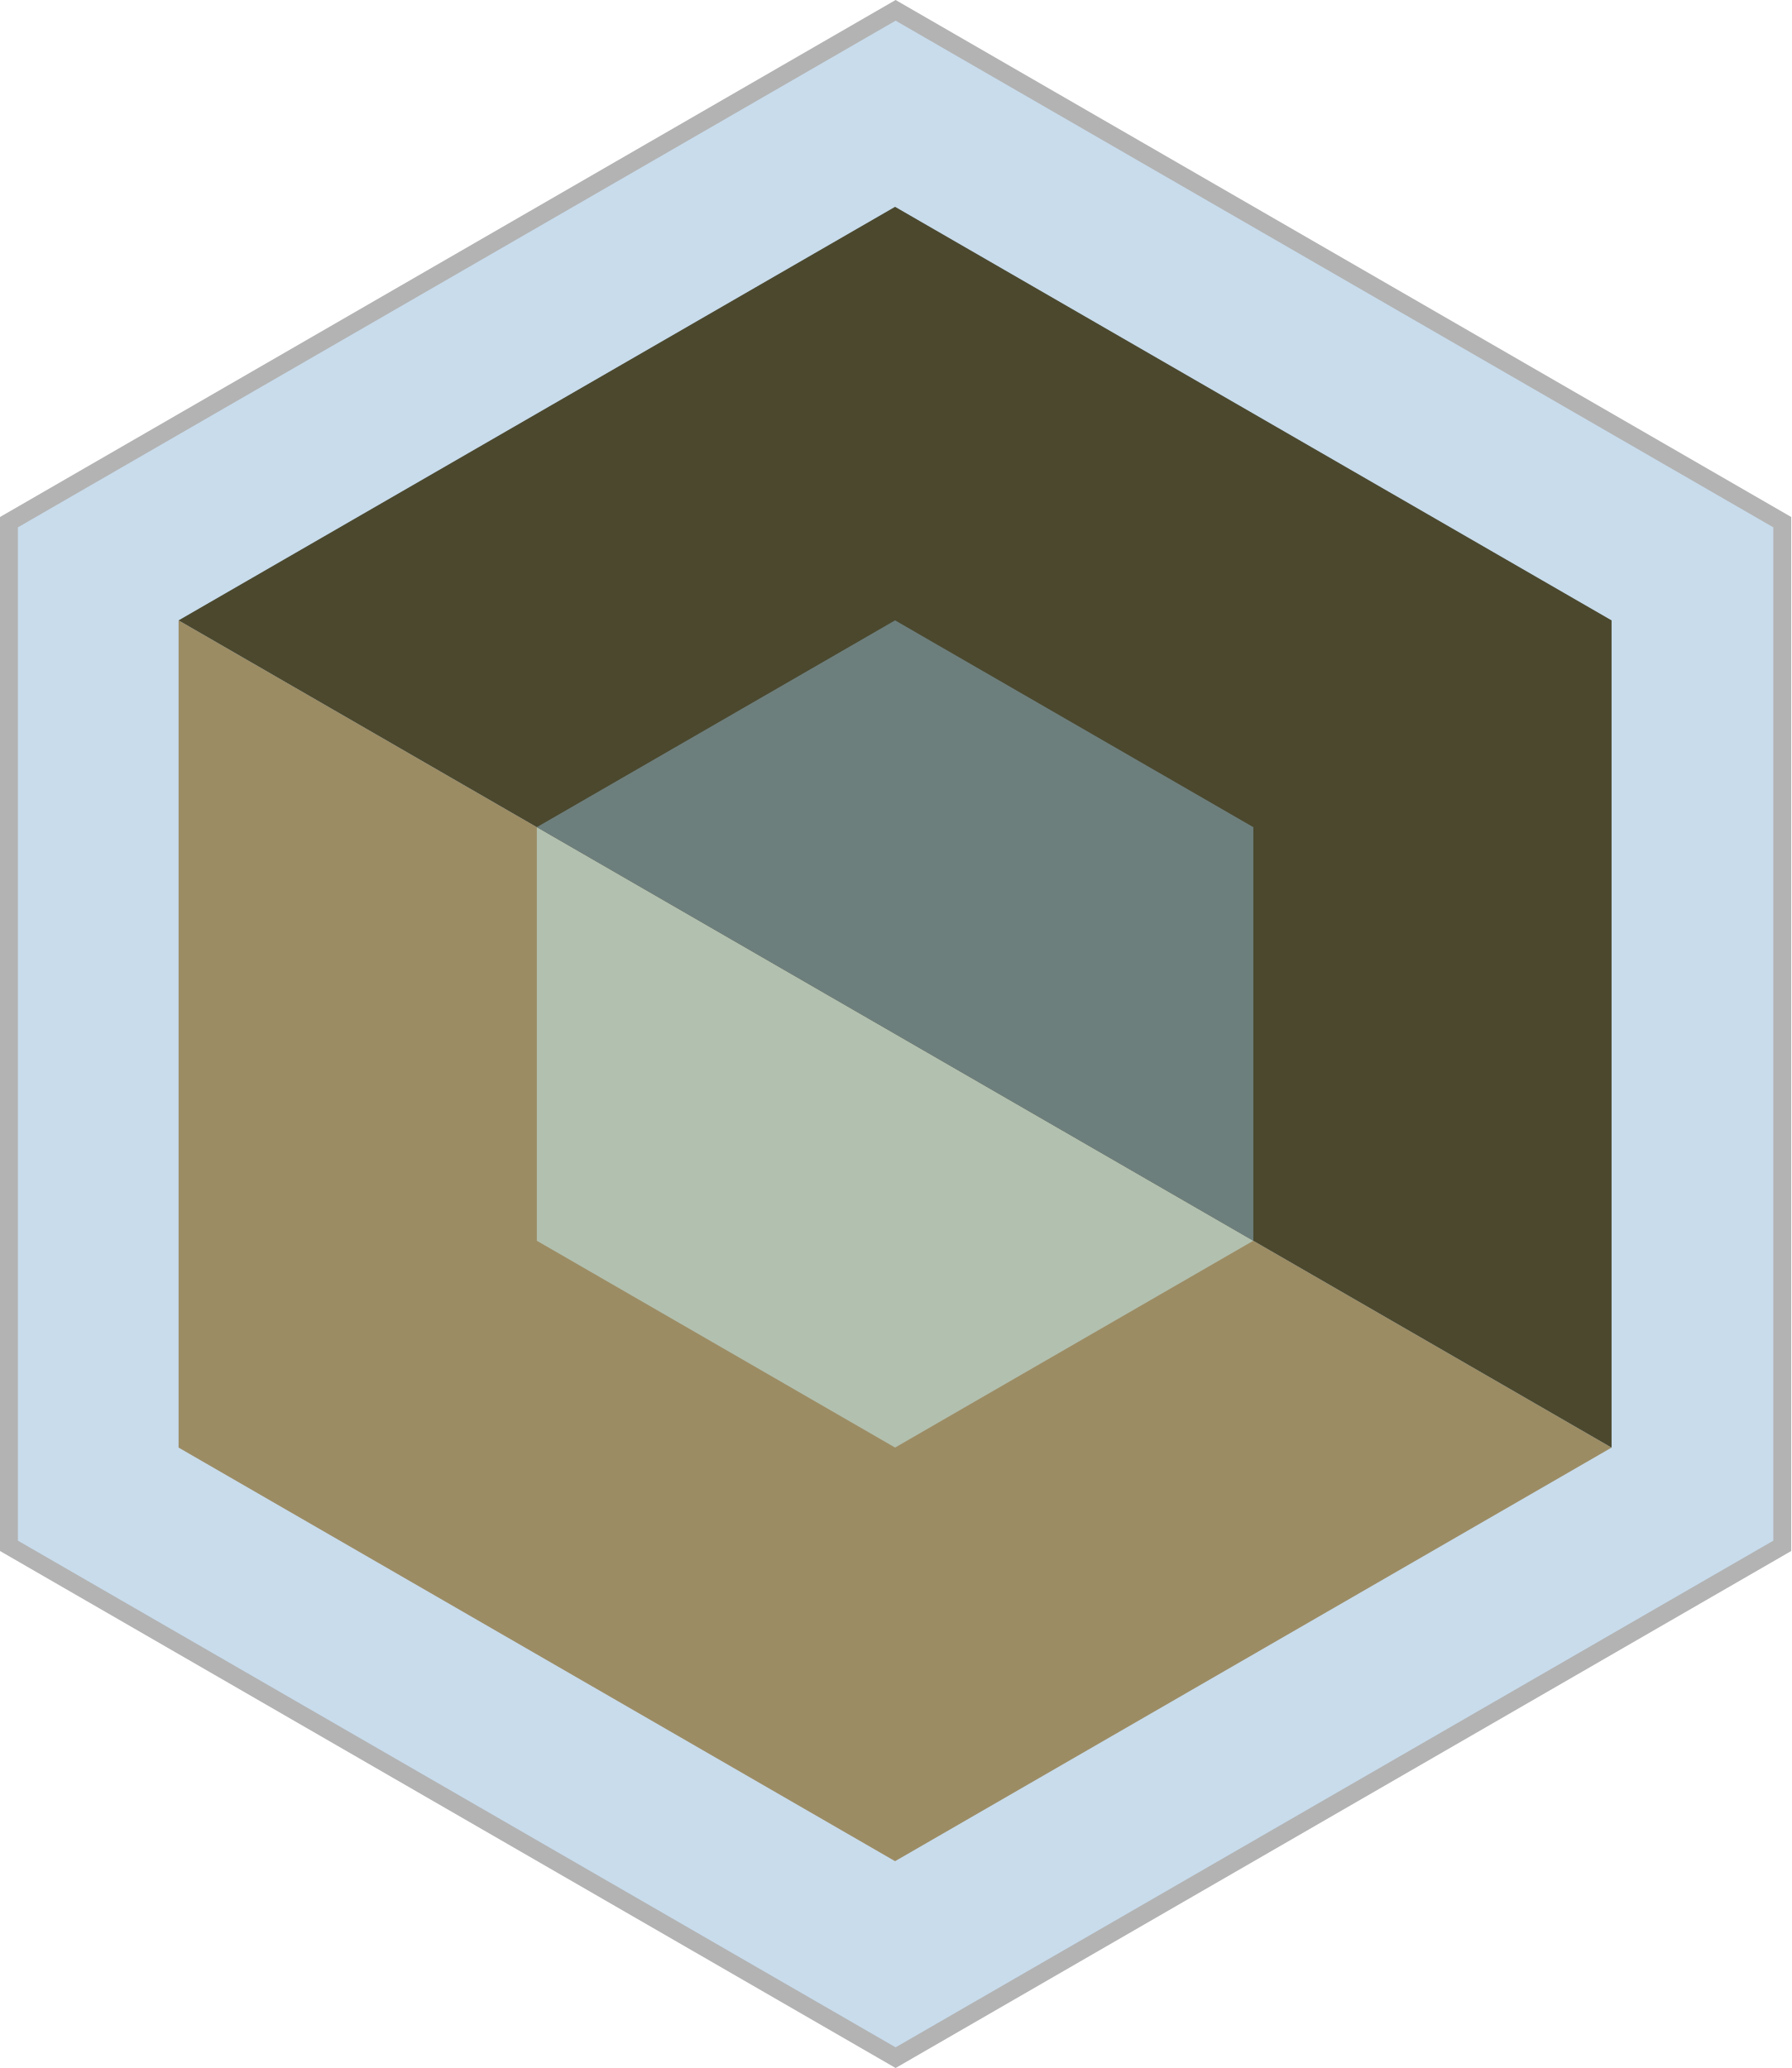
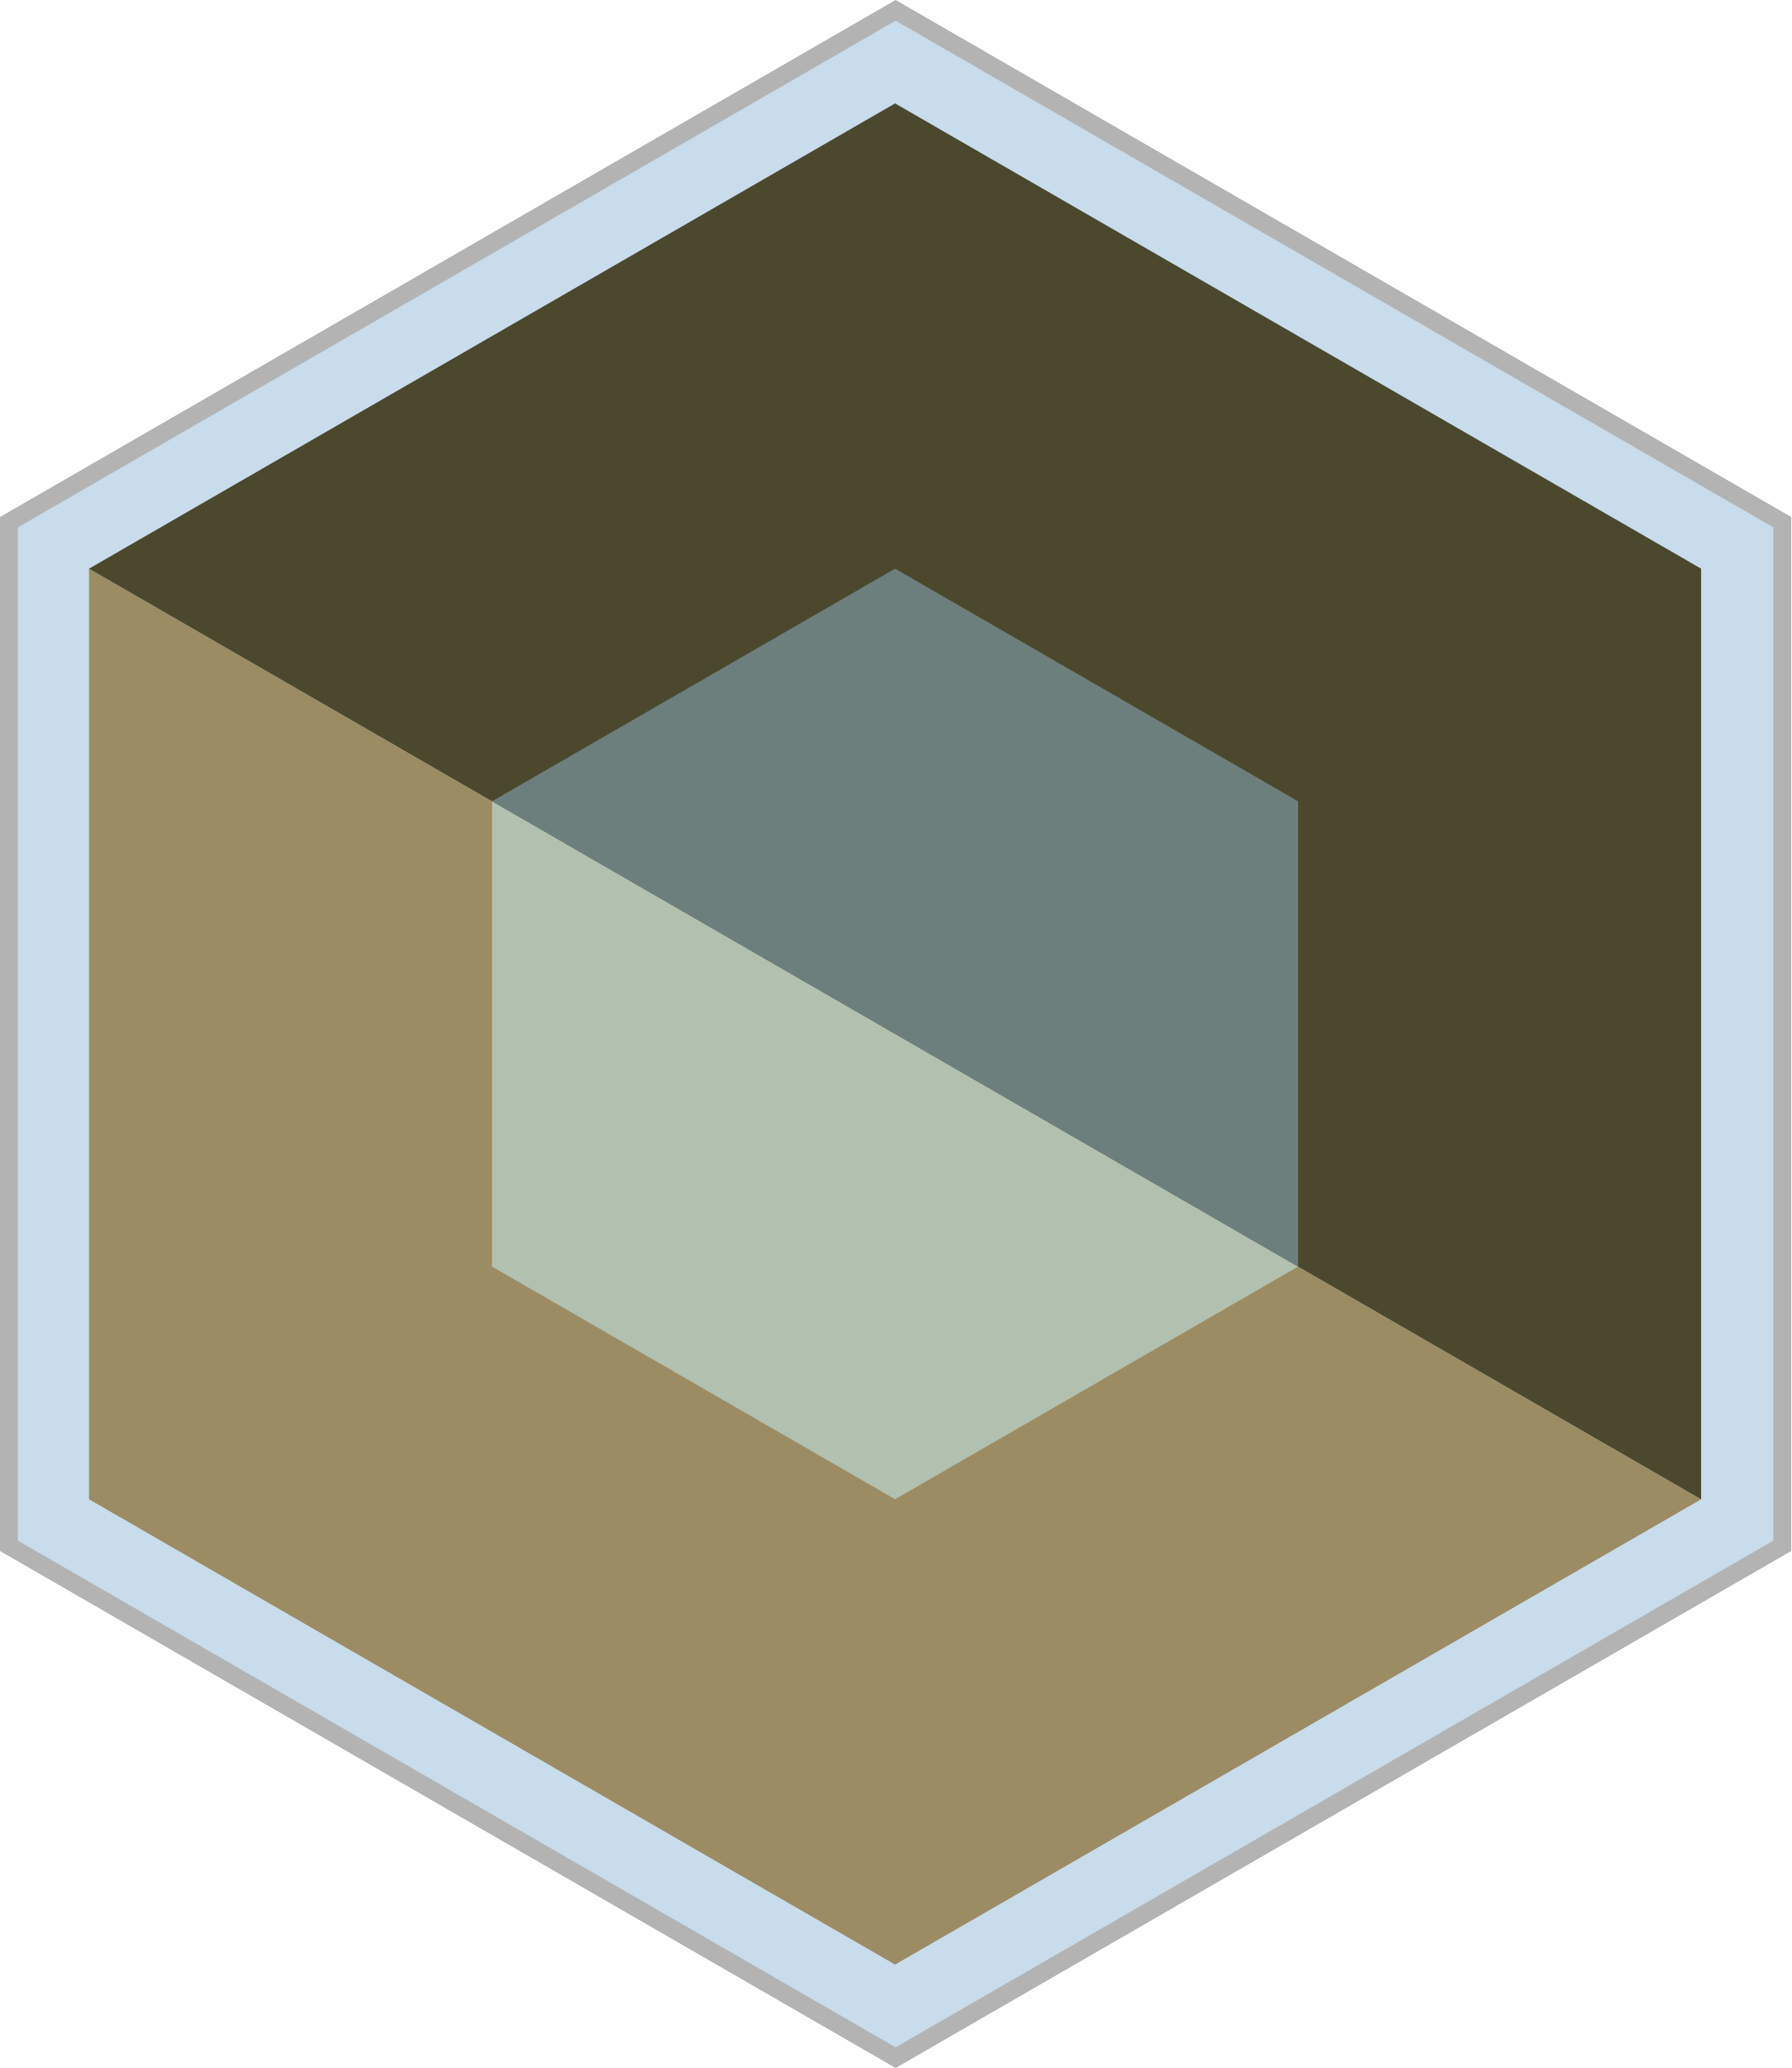
<svg xmlns="http://www.w3.org/2000/svg" xml:space="preserve" width="100" height="115.47">
  <path fill="#c8dcec" stroke="#b3b3b3" d="M99.5 86.314 50 114.893.5 86.314V29.156L50 .577l49.5 28.579z" />
-   <path fill="#9c8c64" d="m89.97 80.828-80-46.189v46.189l40 23.094z" />
-   <path fill="#4b482e" d="m49.97 11.548-40 23.092 80 46.189V34.64z" />
-   <path fill="#b2c0af" d="M29.97 46.186V69.28l20 11.547L69.968 69.28z" />
-   <path fill="#6d7f7d" d="M29.97 46.186 69.968 69.28h.002V46.186l-20-11.547z" />
+   <path fill="#9c8c64" d="m94.97 83.715-90-51.963v51.963l45 25.981z" />
+   <path fill="#4b482e" d="m49.97 5.774-45 25.979 90 51.963V31.753z" />
+   <path fill="#b2c0af" d="M27.47 44.742v25.981l22.5 12.99 22.498-12.99z" />
+   <path fill="#6d7f7d" d="m27.47 44.742 44.998 25.981h.002V44.742l-22.5-12.99z" />
</svg>
